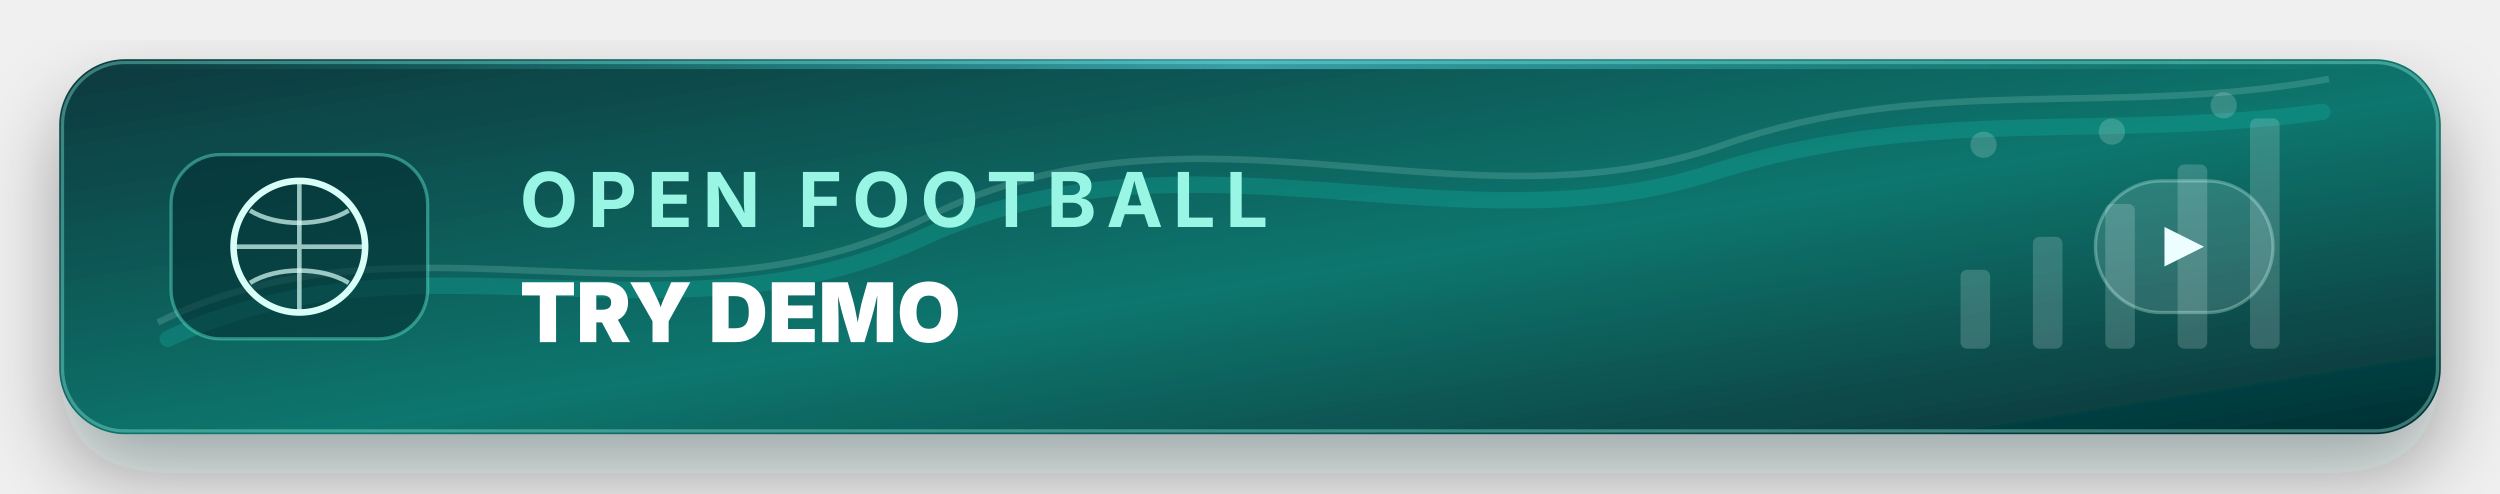
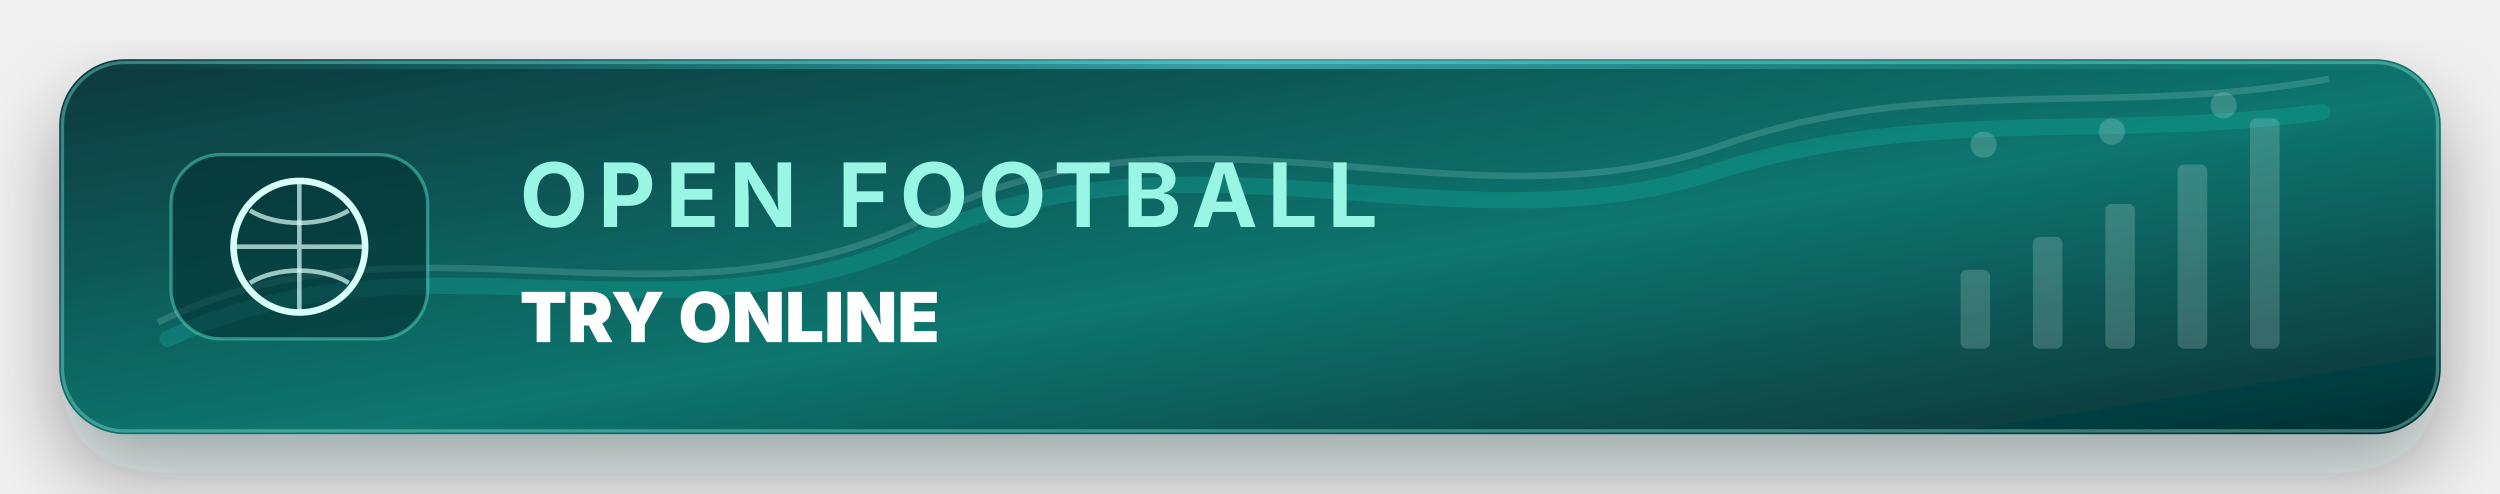
<svg xmlns="http://www.w3.org/2000/svg" width="760" height="150" viewBox="0 0 760 150" role="img" aria-labelledby="title desc">
  <defs>
    <linearGradient id="surface" x1="0" y1="0" x2="1" y2="1">
      <stop offset="0" stop-color="#07393d" />
      <stop offset="0.55" stop-color="#0f766e" />
      <stop offset="1" stop-color="#042f33" />
    </linearGradient>
    <linearGradient id="glow" x1="0" y1="0" x2="1" y2="0">
      <stop offset="0" stop-color="#2dd4bf" stop-opacity="0" />
      <stop offset="0.5" stop-color="#67e8f9" stop-opacity="0.55" />
      <stop offset="1" stop-color="#2dd4bf" stop-opacity="0" />
    </linearGradient>
    <filter id="softShadow" x="-8%" y="-25%" width="116%" height="150%">
      <feDropShadow dx="0" dy="12" stdDeviation="12" flood-color="#021617" flood-opacity="0.34" />
    </filter>
  </defs>
  <g filter="url(#softShadow)">
    <rect x="18" y="18" width="724" height="114" rx="20" fill="url(#surface)" />
    <rect x="19" y="19" width="722" height="112" rx="19" fill="none" stroke="#99f6e4" stroke-opacity="0.36" />
  </g>
  <path d="M48 98 C125 60 204 105 282 66 C363 25 446 72 524 44 C586 22 642 36 708 24" fill="none" stroke="#ccfbf1" stroke-opacity="0.16" stroke-width="2" />
  <path d="M51 103 C127 67 205 108 281 72 C362 35 444 78 522 52 C585 32 641 43 706 34" fill="none" stroke="#14b8a6" stroke-opacity="0.28" stroke-width="5" stroke-linecap="round" />
  <g opacity="0.18">
    <circle cx="603" cy="44" r="4" fill="#ecfeff" />
    <circle cx="642" cy="40" r="4" fill="#ecfeff" />
    <circle cx="676" cy="32" r="4" fill="#ecfeff" />
    <rect x="596" y="82" width="9" height="24" rx="2" fill="#ecfeff" />
    <rect x="618" y="72" width="9" height="34" rx="2" fill="#ecfeff" />
    <rect x="640" y="62" width="9" height="44" rx="2" fill="#ecfeff" />
    <rect x="662" y="50" width="9" height="56" rx="2" fill="#ecfeff" />
    <rect x="684" y="36" width="9" height="70" rx="2" fill="#ecfeff" />
  </g>
  <rect x="52" y="47" width="78" height="56" rx="15" fill="#042f33" fill-opacity="0.6" stroke="#5eead4" stroke-opacity="0.45" />
  <circle cx="91" cy="75" r="20" fill="none" stroke="#d9fff9" stroke-width="2" />
  <path d="M91 55 L91 95 M71 75 L111 75" stroke="#d9fff9" stroke-width="1.4" stroke-opacity="0.7" />
  <path d="M76 64 C84 69 98 69 106 64 M76 86 C84 81 98 81 106 86" fill="none" stroke="#d9fff9" stroke-width="1.4" stroke-opacity="0.7" />
-   <text x="158" y="69" font-family="Inter, Segoe UI, Arial, sans-serif" font-size="23" font-weight="700" letter-spacing="3" fill="#99f6e4">
+   <text x="158" y="69" font-family="Inter, Segoe UI, Arial, sans-serif" font-size="27" font-weight="700" letter-spacing="3" fill="#99f6e4">
    OPEN FOOTBALL
  </text>
-   <text x="158" y="104" font-family="Inter, Segoe UI, Arial, sans-serif" font-size="25" font-weight="850" letter-spacing="0" fill="#ffffff">
-     TRY DEMO
+   <text x="158" y="104" font-family="Inter, Segoe UI, Arial, sans-serif" font-size="21" font-weight="850" letter-spacing="0" fill="#ffffff">
+     TRY ONLINE
  </text>
-   <g transform="translate(637 55)">
-     <rect width="54" height="40" rx="20" fill="#ecfeff" fill-opacity="0.14" stroke="#ccfbf1" stroke-opacity="0.32" />
-     <path d="M21 14 L33 20 L21 26 Z" fill="#ecfeff" />
-   </g>
  <rect x="18" y="18" width="724" height="3" fill="url(#glow)" opacity="0.9" />
</svg>
